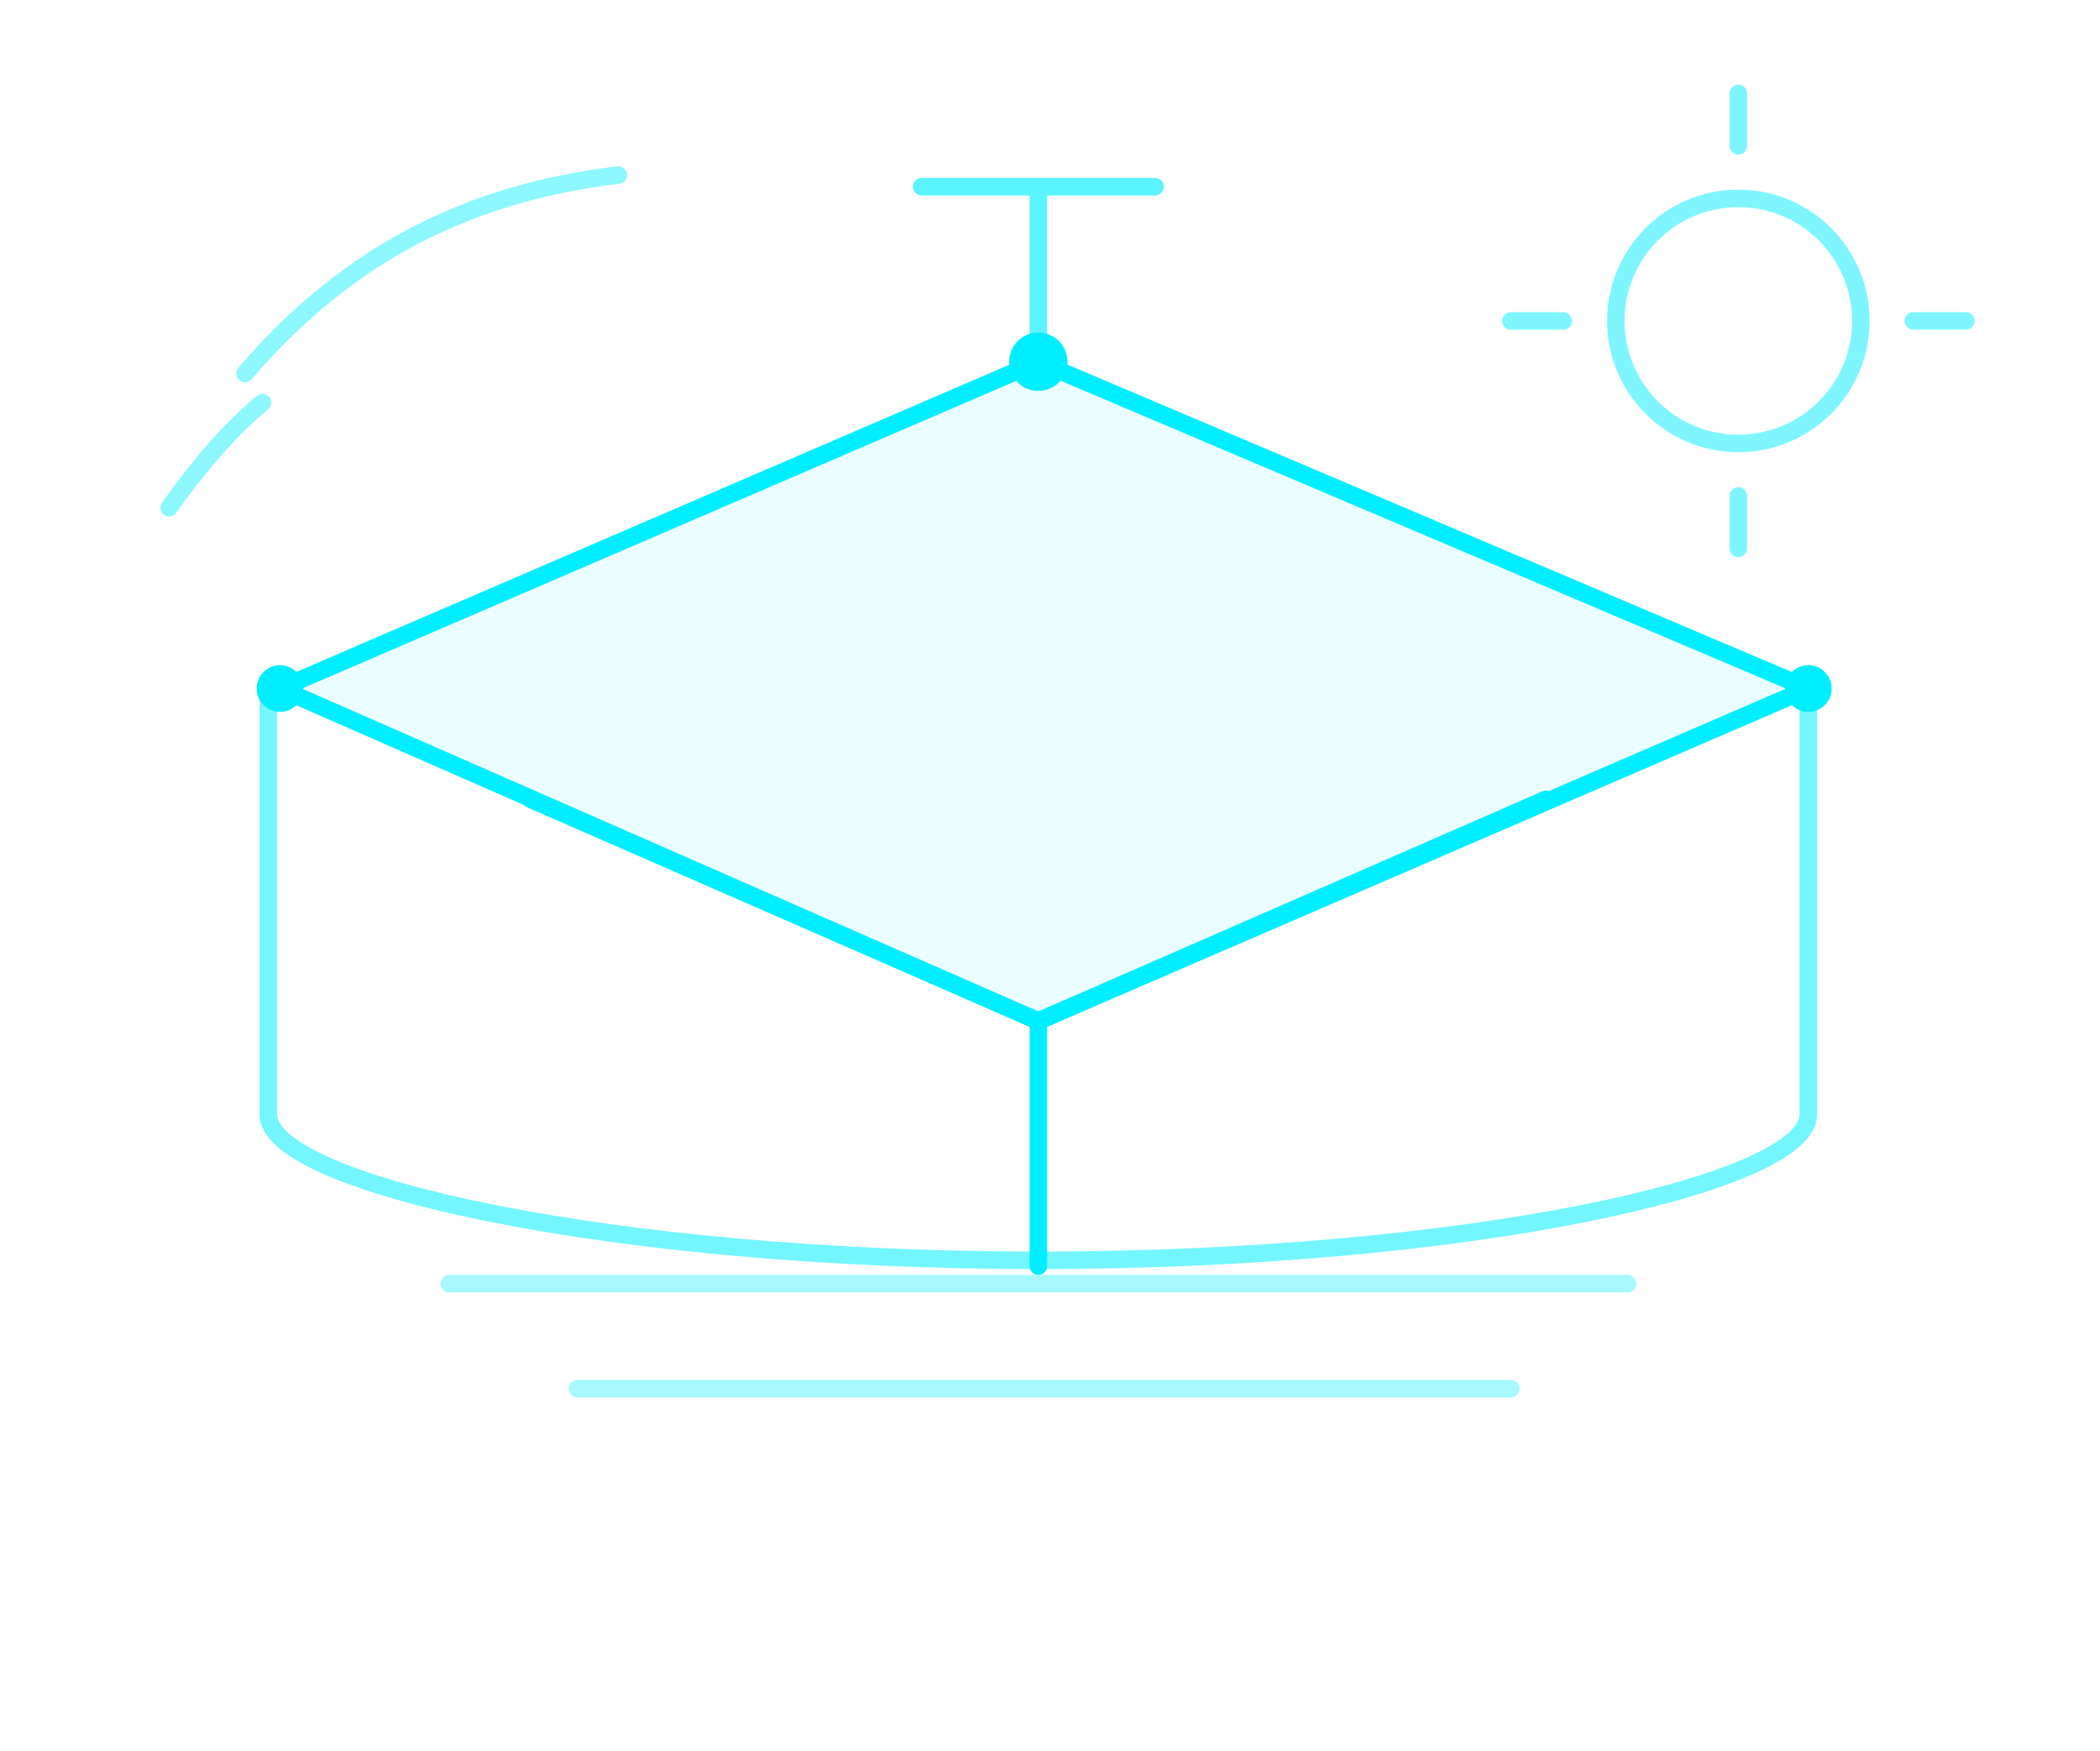
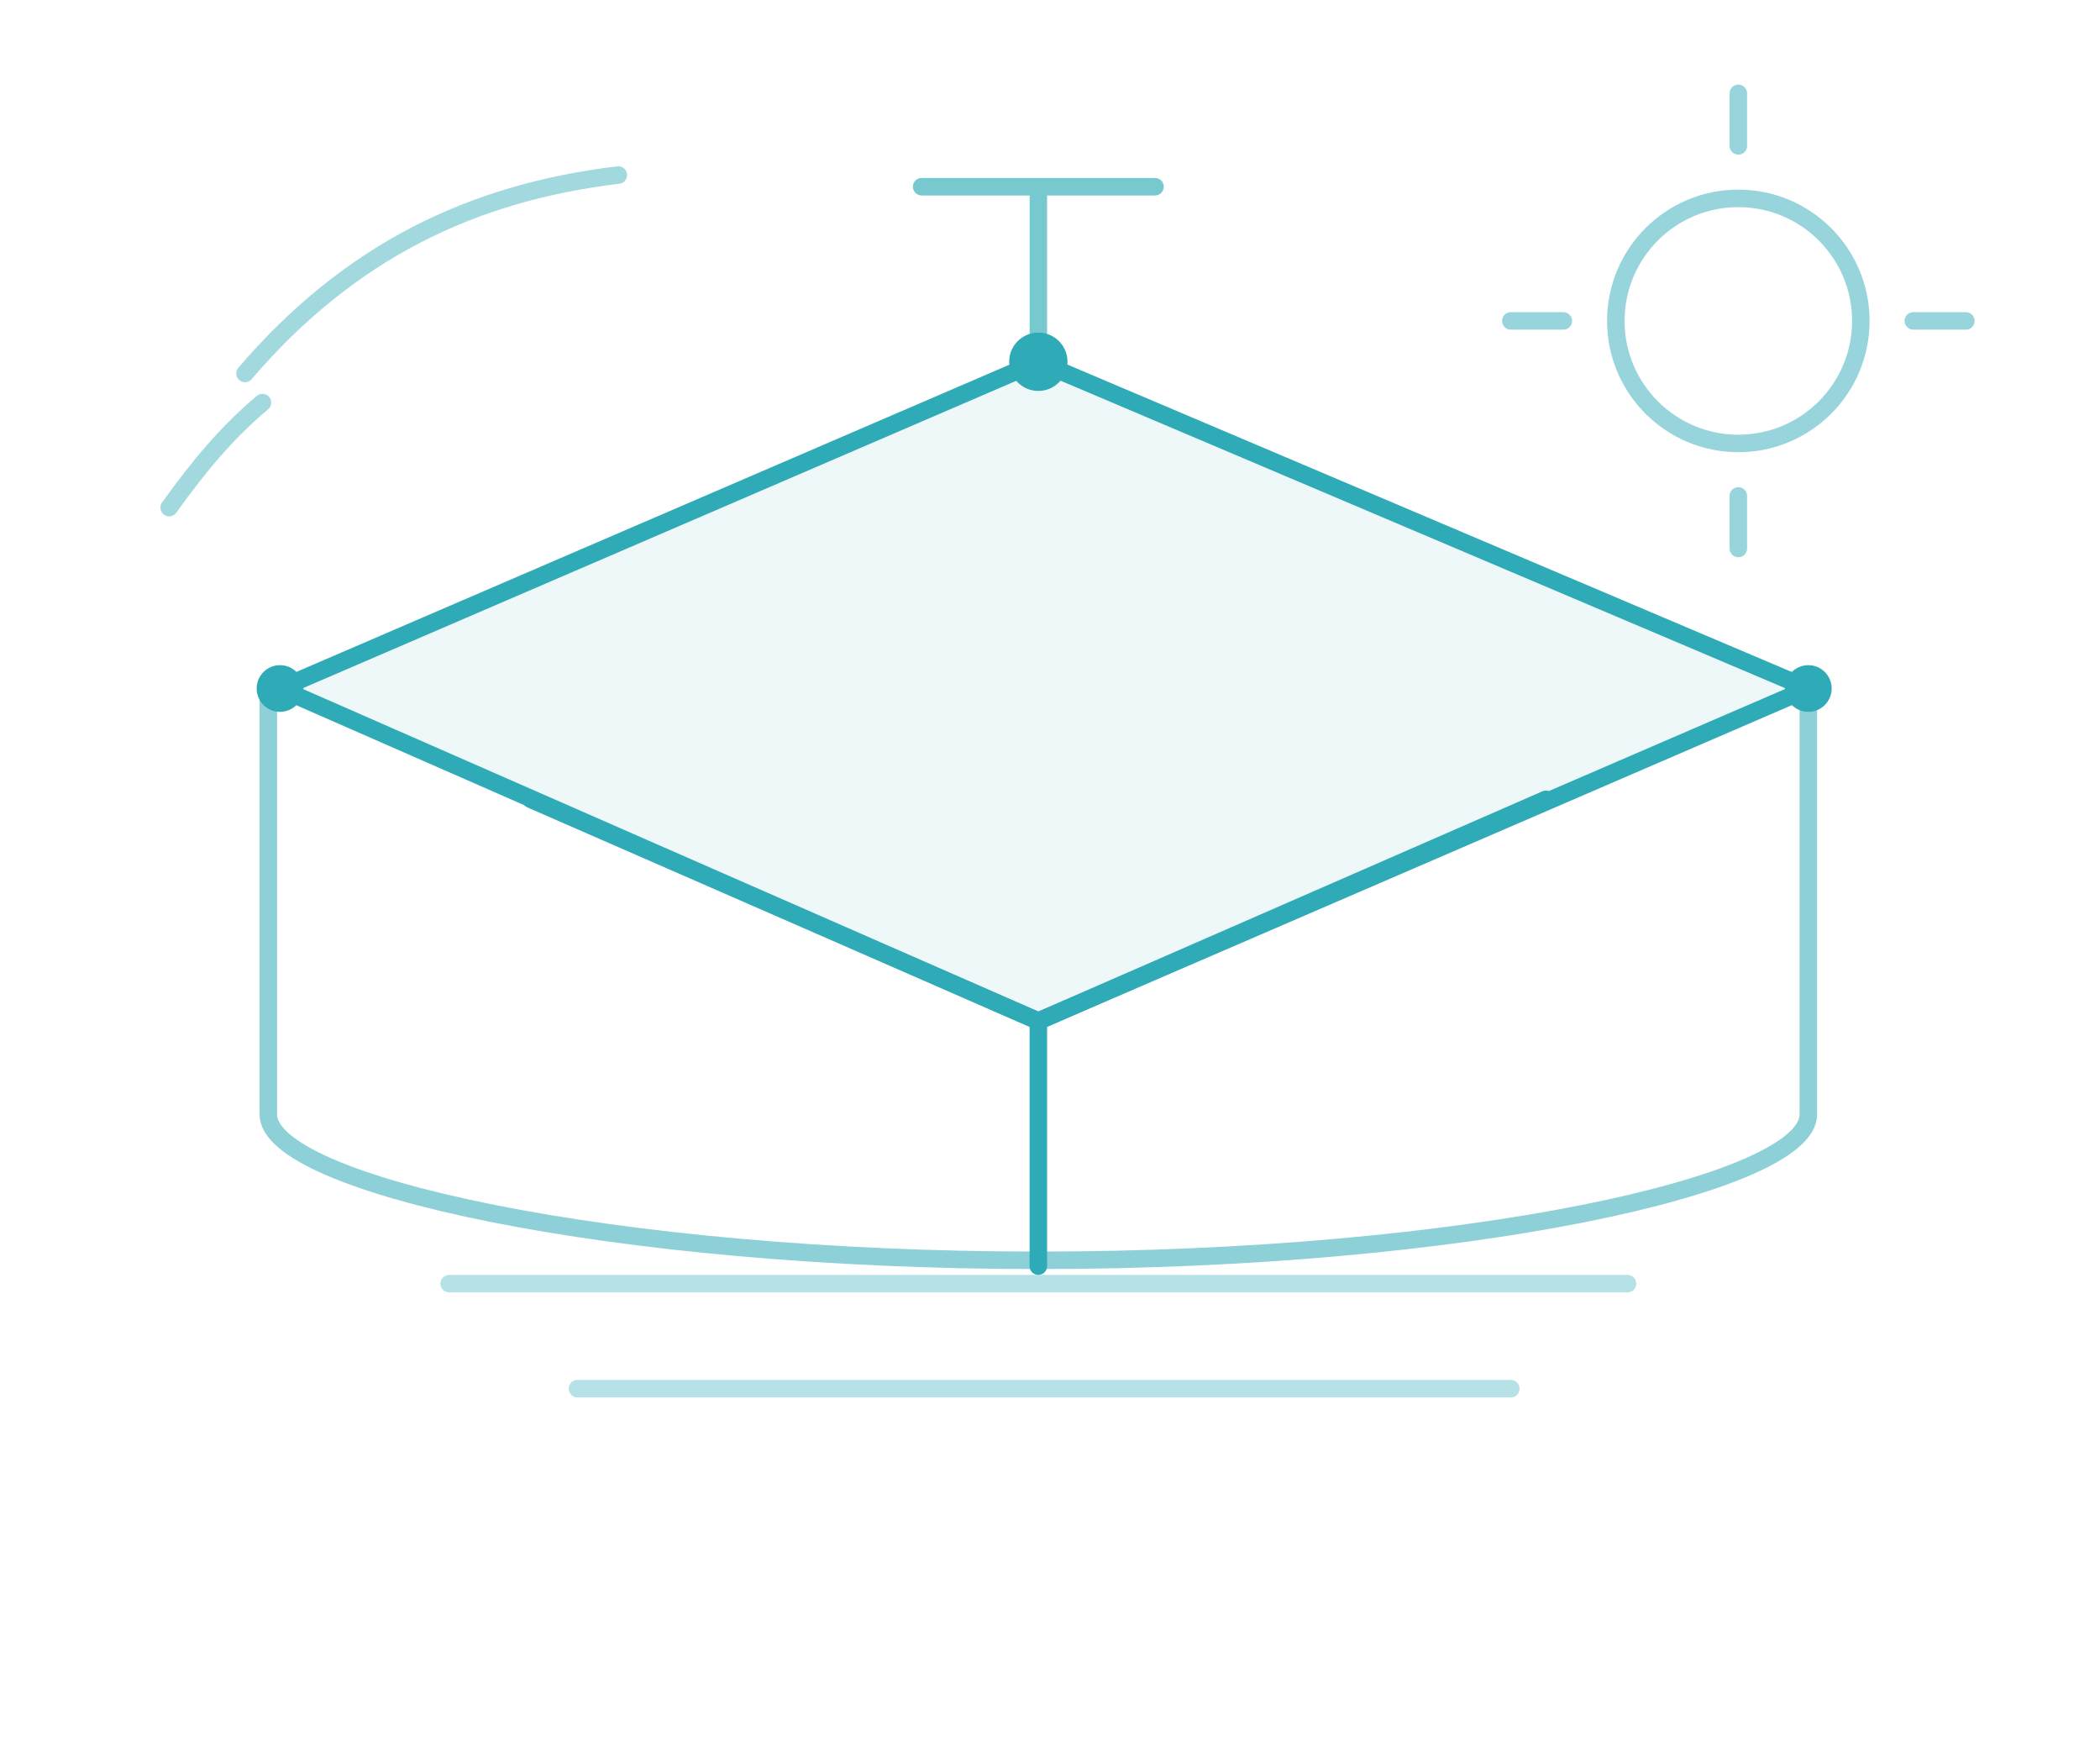
<svg xmlns="http://www.w3.org/2000/svg" viewBox="0 0 360 300" fill="none">
-   <g stroke="#00eeff" stroke-width="3" stroke-linecap="round" stroke-linejoin="round">
-     <path d="M48 118 178 62l132 56-132 57L48 118Z" fill="#00eeff" fill-opacity=".08" />
+   <g stroke="#2faab7" stroke-width="3" stroke-linecap="round" stroke-linejoin="round">
+     <path d="M48 118 178 62l132 56-132 57L48 118Z" fill="#2faab7" fill-opacity=".08" />
    <path d="m91 137 87 38 87-38M178 175v42" />
    <path d="M310 118v73c0 12-59 25-132 25S46 203 46 191v-73" opacity=".55" />
    <path d="M178 62V32m-20 0h40" opacity=".65" />
    <path d="M77 220h202M99 238h160" opacity=".35" />
    <circle cx="298" cy="55" r="21" opacity=".5" />
    <path d="M298 25v-9m0 78v-9m30-30h9m-78 0h9" opacity=".5" />
    <path d="M42 64c18-21 39-31 64-34M29 87c5-7 10-13 16-18" opacity=".45" />
  </g>
-   <g fill="#00eeff">
+   <g fill="#2faab7">
    <circle cx="178" cy="62" r="5" />
    <circle cx="310" cy="118" r="4" />
    <circle cx="48" cy="118" r="4" />
  </g>
</svg>
